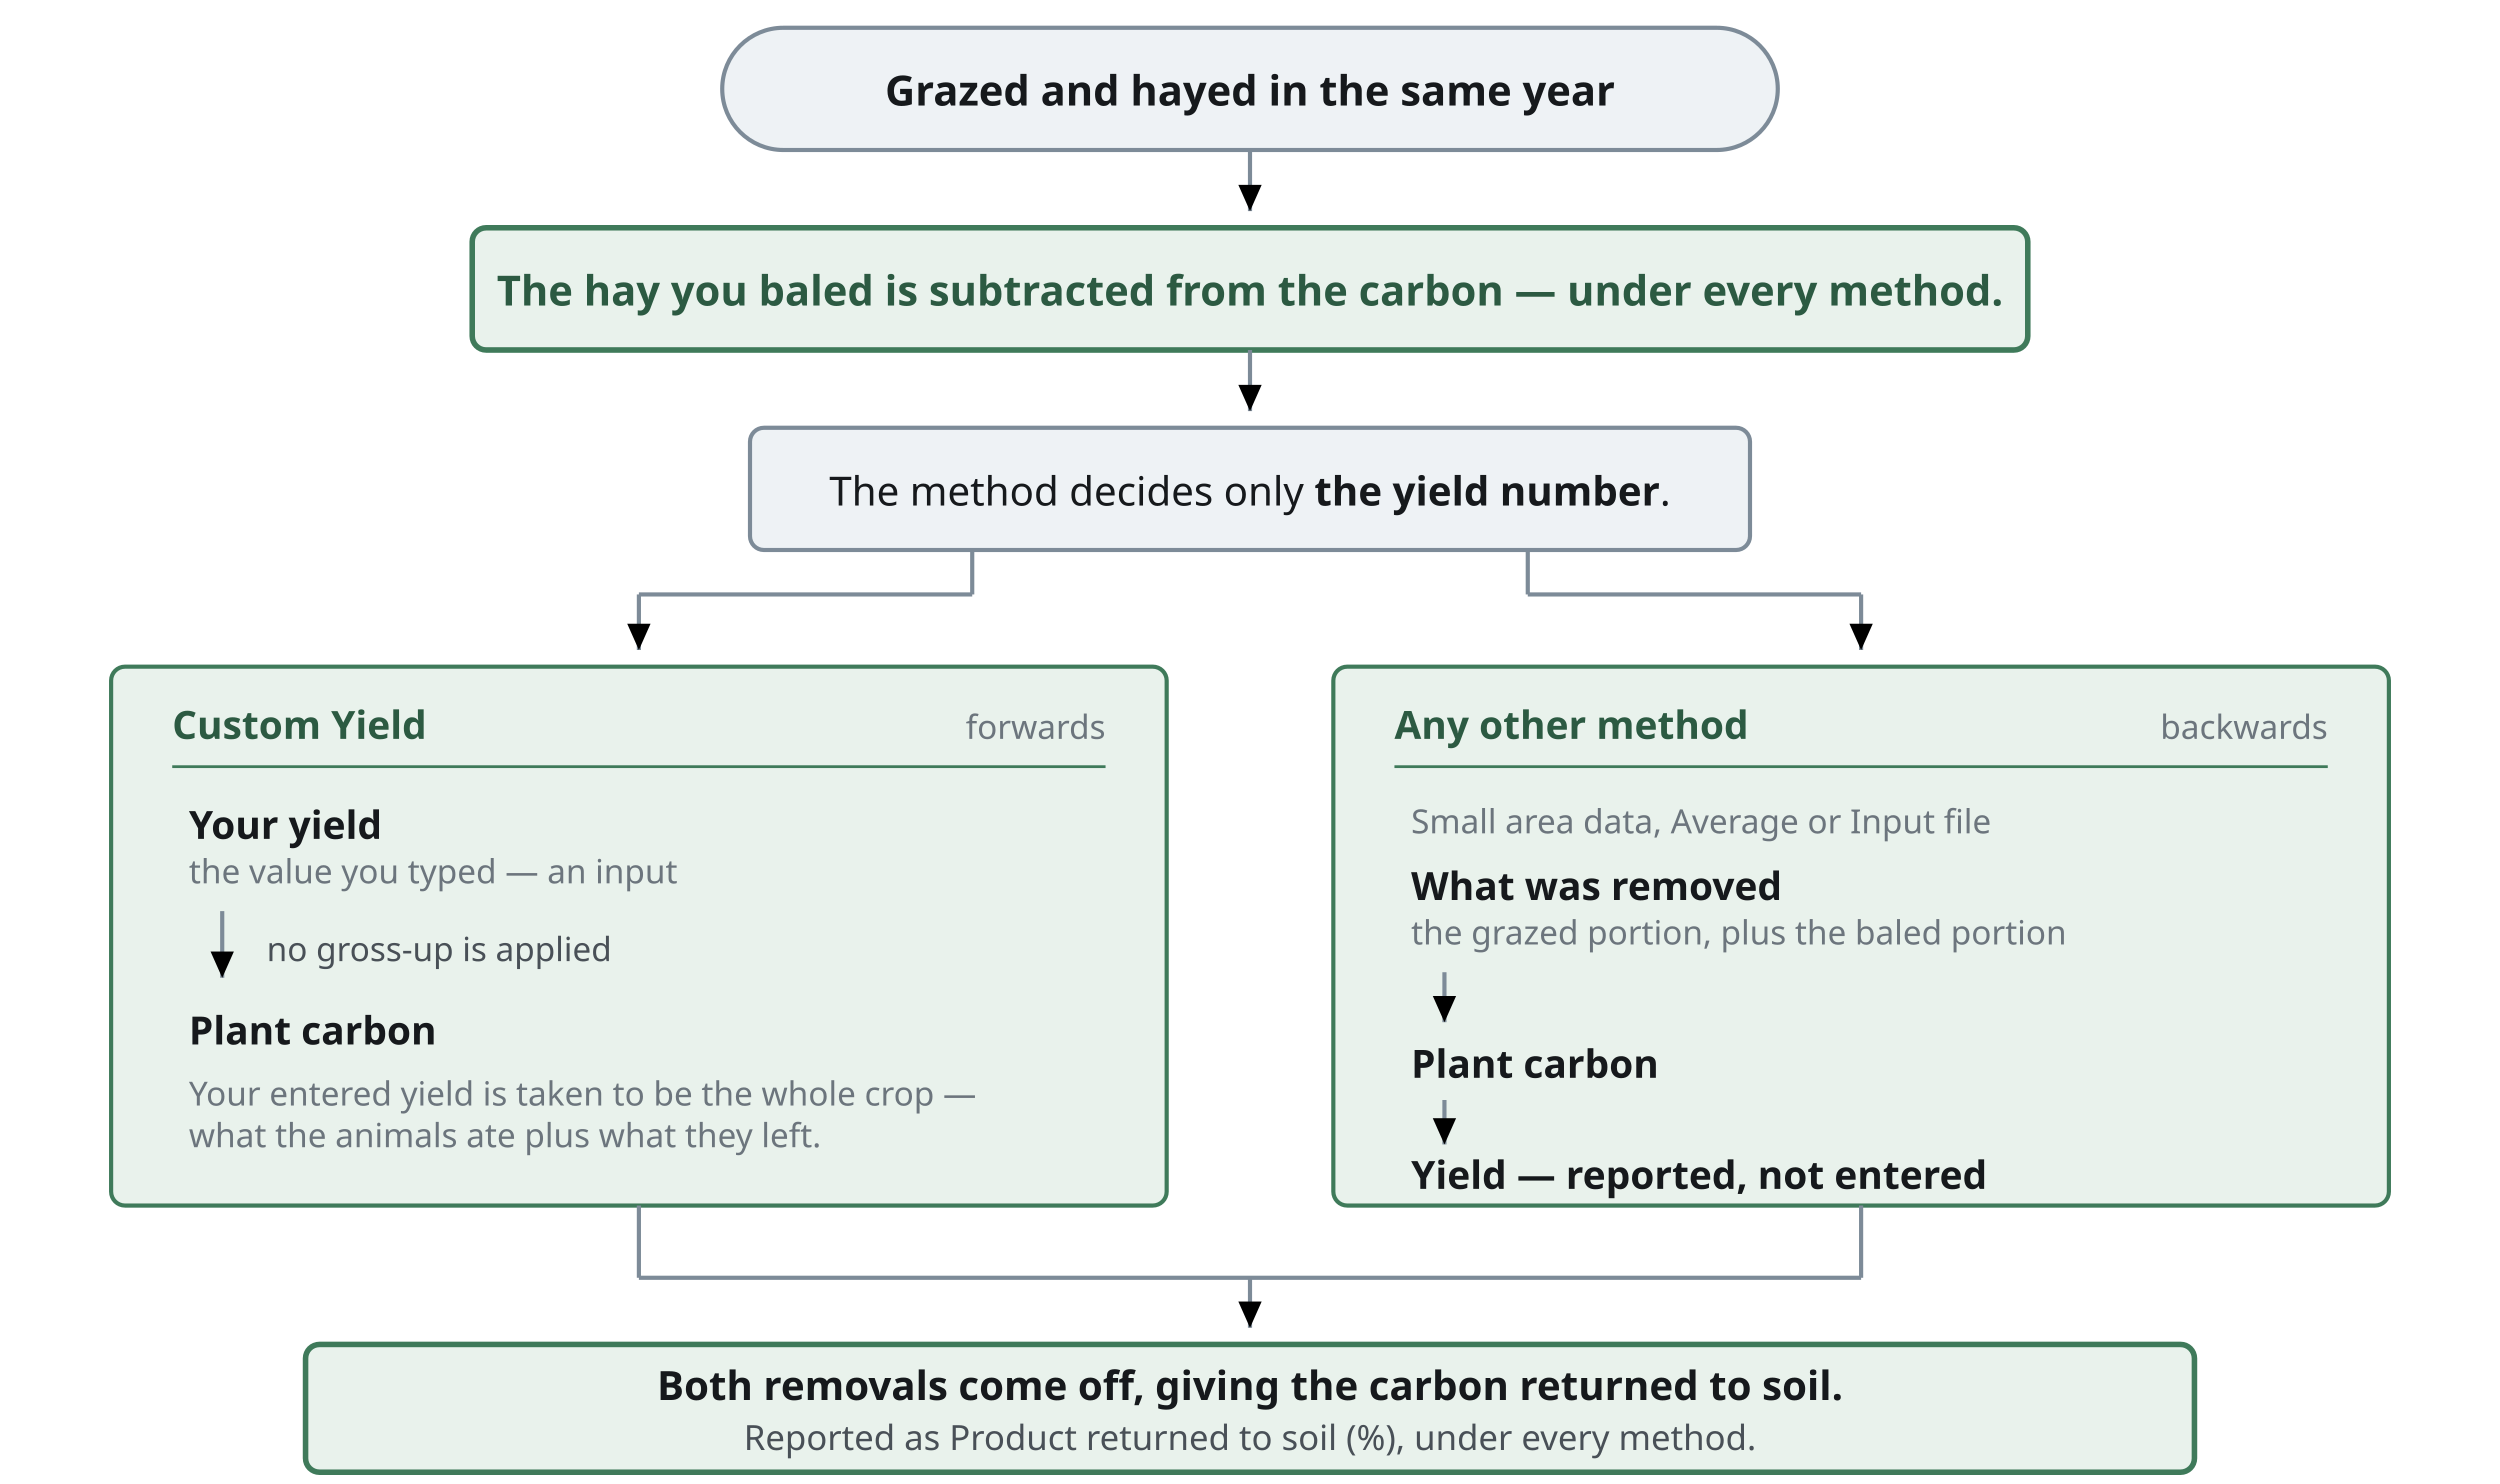
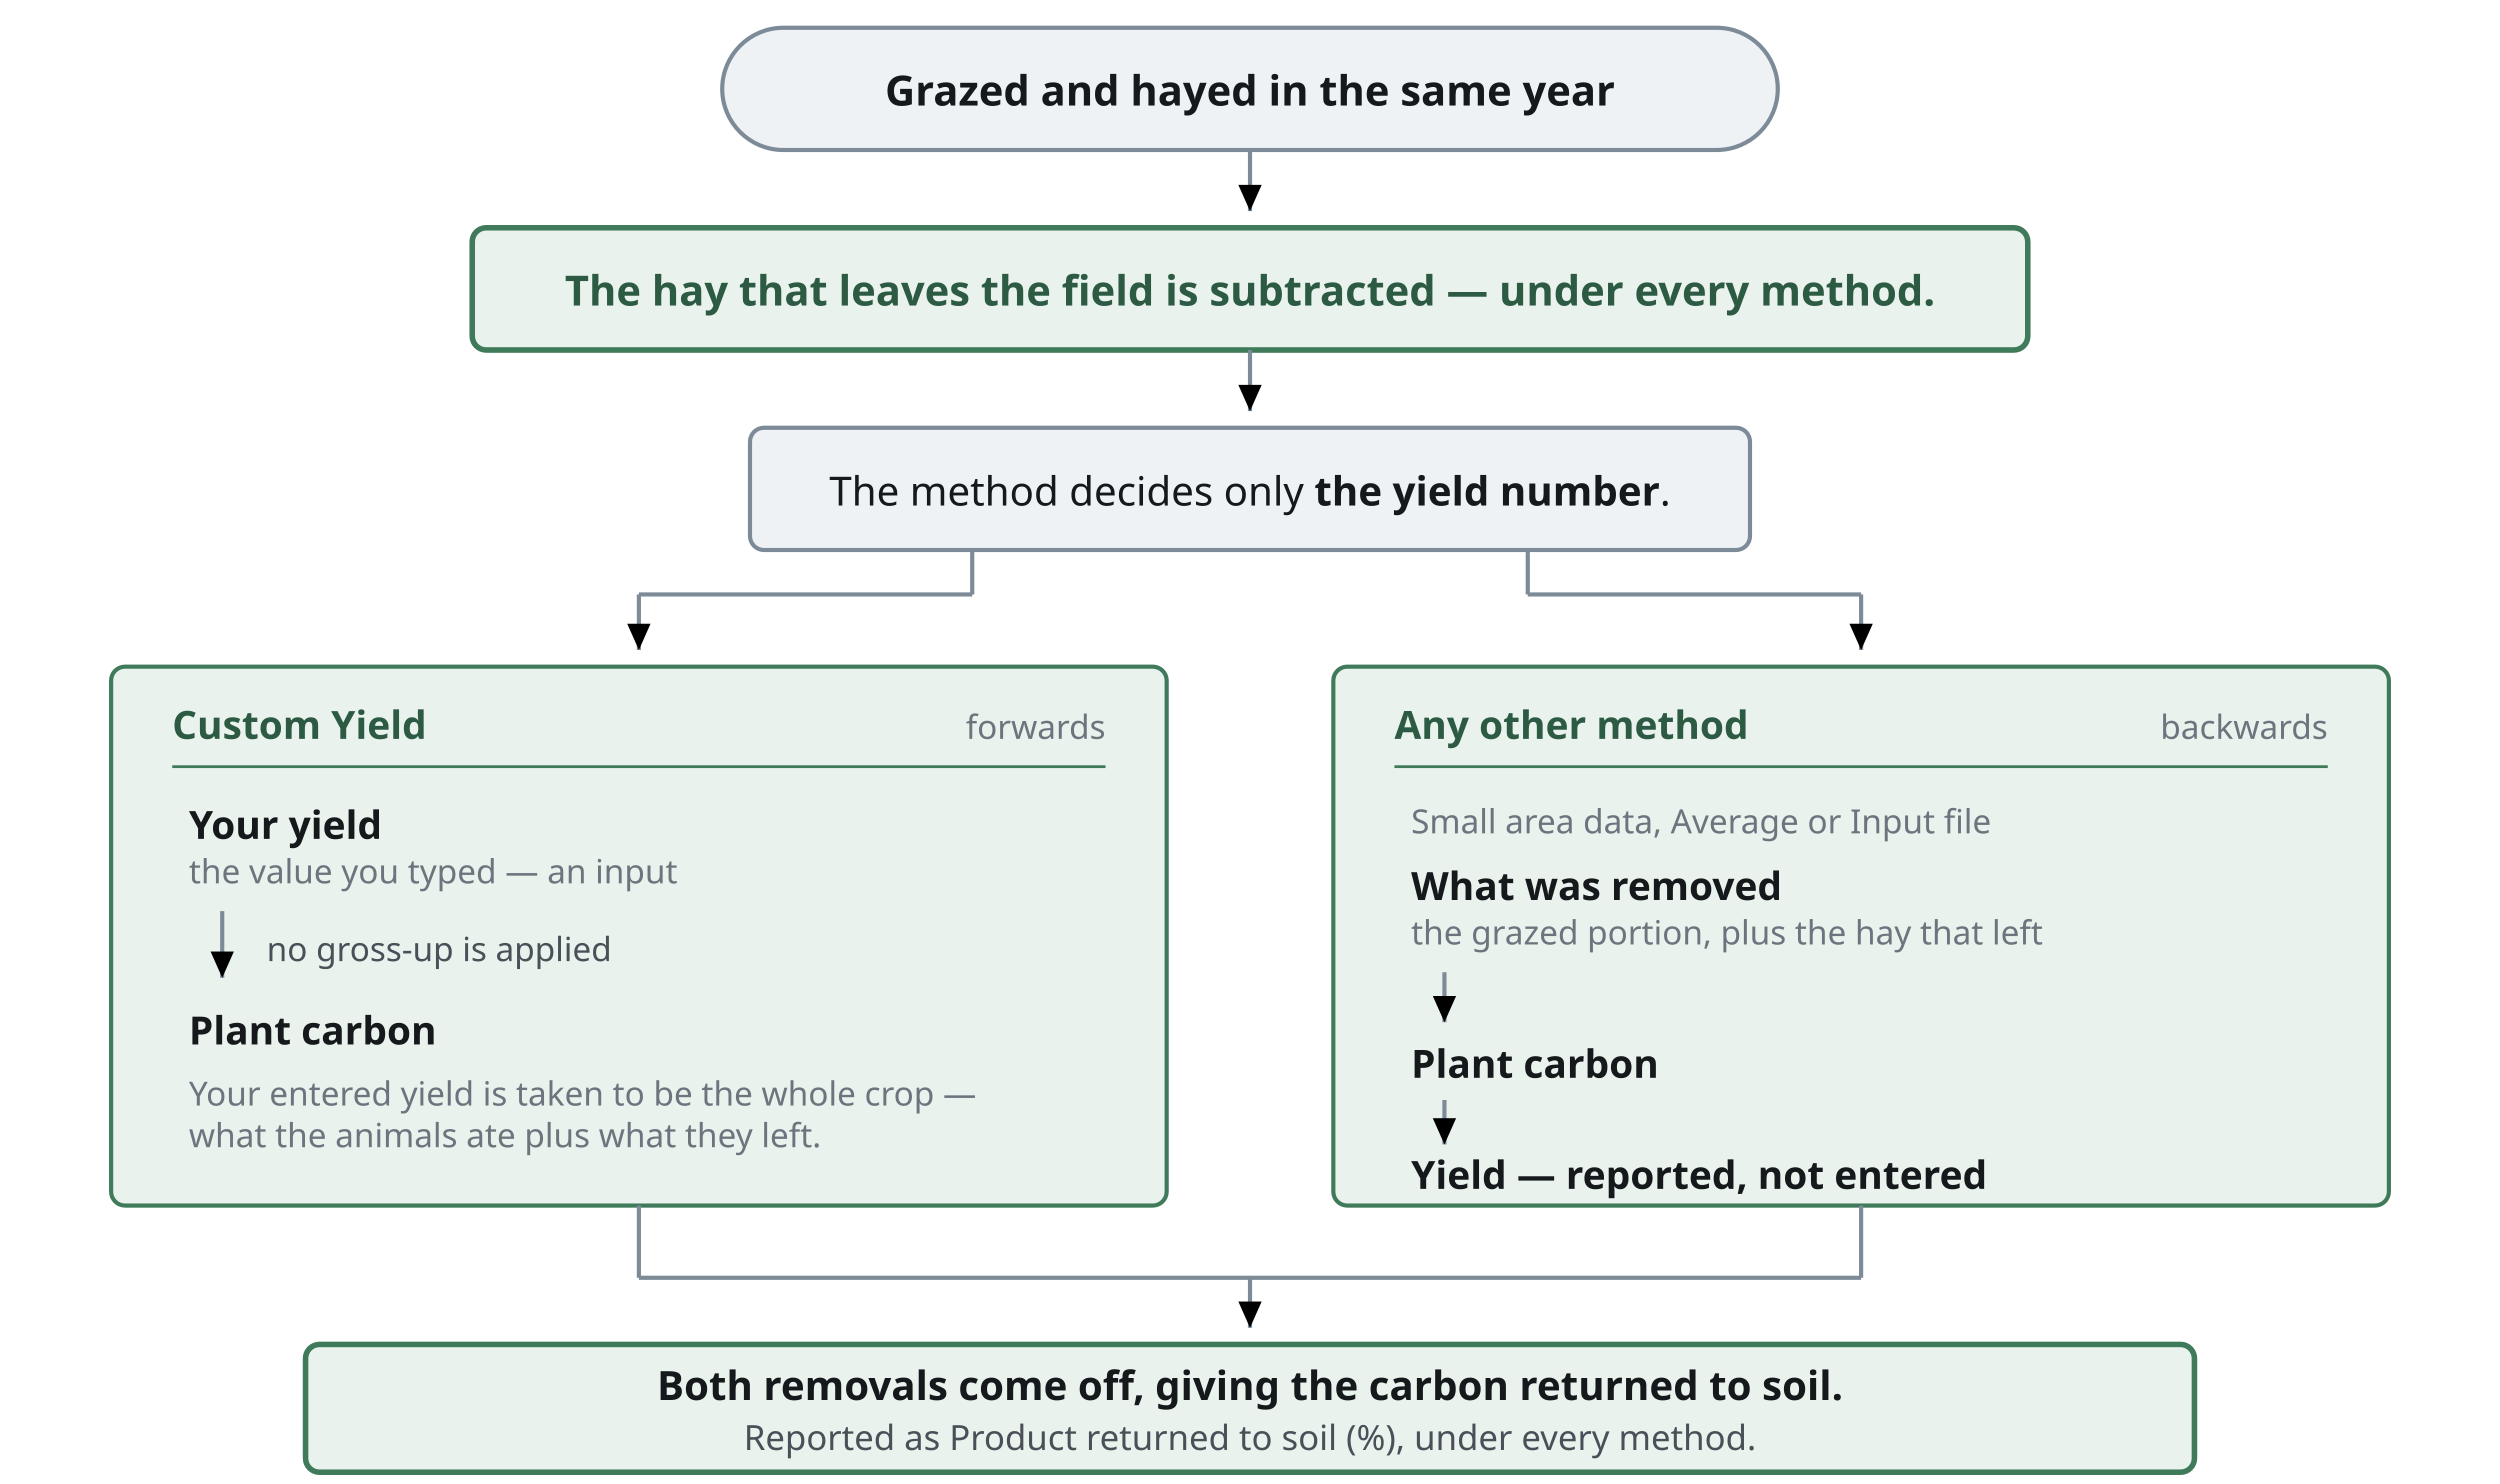
- <svg xmlns="http://www.w3.org/2000/svg" viewBox="0 0 900 534" role="img" aria-label="How a year that was both grazed and hayed is worked out. The hay you baled is subtracted from the carbon under every Yield Assignment Method. The method decides only where the yield number comes from. Under Custom Yield the chain runs forwards: the yield you typed gives the plant carbon, with no gross-up, because the entered yield is already the whole crop. Under any other method it runs backwards: what was removed by grazing and by baling gives the plant carbon, and a yield is then reported back to you. Both paths end at the same step, where both removals are subtracted to give the carbon returned to soil.">
+ <svg xmlns="http://www.w3.org/2000/svg" viewBox="0 0 900 534" role="img" aria-label="How a year that was both grazed and hayed is worked out. The hay that leaves the field is subtracted from the carbon under every Yield Assignment Method; hay fed back to animals on the same farm has not left it. The method decides only where the yield number comes from. Under Custom Yield the chain runs forwards: the yield you typed gives the plant carbon, with no gross-up, because the entered yield is already the whole crop. Under any other method it runs backwards: what was removed by grazing and by baling gives the plant carbon, and a yield is then reported back to you. Both paths end at the same step, where both removals are subtracted to give the carbon returned to soil.">
  <defs>
    <marker id="g5" viewBox="0 0 10 10" refX="9" refY="5" markerWidth="7" markerHeight="7" orient="auto-start-reverse">
      <path d="M0,1 L9,5 L0,9 z" fill="currentColor" />
    </marker>
  </defs>
  <g color="#7d8b98" font-family="Segoe UI, system-ui, sans-serif">
    <rect x="260" y="10" width="380" height="44" rx="22" fill="#eef2f5" stroke="#7d8b98" stroke-width="1.5" />
    <text x="450" y="38" font-size="15" fill="#16191c" text-anchor="middle" font-weight="600">Grazed and hayed in the same year</text>
    <line x1="450" y1="54" x2="450" y2="76" stroke="currentColor" stroke-width="1.5" marker-end="url(#g5)" />
    <rect x="170" y="82" width="560" height="44" rx="5" fill="#e9f2ec" stroke="#3f7a5a" stroke-width="2" />
-     <text x="450" y="110" font-size="15" fill="#2c5a42" text-anchor="middle" font-weight="700">The hay you baled is subtracted from the carbon — under every method.</text>
+     <text x="450" y="110" font-size="15" fill="#2c5a42" text-anchor="middle" font-weight="700">The hay that leaves the field is subtracted — under every method.</text>
    <line x1="450" y1="126" x2="450" y2="148" stroke="currentColor" stroke-width="1.5" marker-end="url(#g5)" />
    <rect x="270" y="154" width="360" height="44" rx="5" fill="#eef2f5" stroke="#7d8b98" stroke-width="1.5" />
    <text x="450" y="182" font-size="14.5" fill="#16191c" text-anchor="middle">The method decides only <tspan font-weight="600">the yield number</tspan>.</text>
    <line x1="350" y1="198" x2="350" y2="214" stroke="currentColor" stroke-width="1.5" />
    <line x1="350" y1="214" x2="230" y2="214" stroke="currentColor" stroke-width="1.5" />
    <line x1="230" y1="214" x2="230" y2="234" stroke="currentColor" stroke-width="1.5" marker-end="url(#g5)" />
    <line x1="550" y1="198" x2="550" y2="214" stroke="currentColor" stroke-width="1.5" />
    <line x1="550" y1="214" x2="670" y2="214" stroke="currentColor" stroke-width="1.5" />
    <line x1="670" y1="214" x2="670" y2="234" stroke="currentColor" stroke-width="1.5" marker-end="url(#g5)" />
    <rect x="40" y="240" width="380" height="194" rx="5" fill="#e9f2ec" stroke="#3f7a5a" stroke-width="1.5" />
    <text x="62" y="266" font-size="14" fill="#2c5a42" font-weight="700">Custom Yield</text>
    <text x="398" y="266" font-size="12" fill="#6c757d" text-anchor="end">forwards</text>
    <line x1="62" y1="276" x2="398" y2="276" stroke="#3f7a5a" stroke-width="1" />
    <text x="68" y="302" font-size="14" fill="#16191c" font-weight="600">Your yield</text>
    <text x="68" y="318" font-size="12" fill="#6c757d">the value you typed — an input</text>
    <line x1="80" y1="328" x2="80" y2="352" stroke="currentColor" stroke-width="1.5" marker-end="url(#g5)" />
    <text x="96" y="346" font-size="12" fill="#495057">no gross-up is applied</text>
    <text x="68" y="376" font-size="14" fill="#16191c" font-weight="600">Plant carbon</text>
    <text x="68" y="398" font-size="12" fill="#6c757d">Your entered yield is taken to be the whole crop —</text>
    <text x="68" y="413" font-size="12" fill="#6c757d">what the animals ate plus what they left.</text>
    <rect x="480" y="240" width="380" height="194" rx="5" fill="#e9f2ec" stroke="#3f7a5a" stroke-width="1.5" />
    <text x="502" y="266" font-size="14" fill="#2c5a42" font-weight="700">Any other method</text>
    <text x="838" y="266" font-size="12" fill="#6c757d" text-anchor="end">backwards</text>
    <line x1="502" y1="276" x2="838" y2="276" stroke="#3f7a5a" stroke-width="1" />
    <text x="508" y="300" font-size="12" fill="#6c757d">Small area data, Average or Input file</text>
    <text x="508" y="324" font-size="14" fill="#16191c" font-weight="600">What was removed</text>
-     <text x="508" y="340" font-size="12" fill="#6c757d">the grazed portion, plus the baled portion</text>
+     <text x="508" y="340" font-size="12" fill="#6c757d">the grazed portion, plus the hay that left</text>
    <line x1="520" y1="350" x2="520" y2="368" stroke="currentColor" stroke-width="1.5" marker-end="url(#g5)" />
    <text x="508" y="388" font-size="14" fill="#16191c" font-weight="600">Plant carbon</text>
    <line x1="520" y1="396" x2="520" y2="412" stroke="currentColor" stroke-width="1.5" marker-end="url(#g5)" />
    <text x="508" y="428" font-size="14" fill="#16191c" font-weight="600">Yield — reported, not entered</text>
    <line x1="230" y1="434" x2="230" y2="460" stroke="currentColor" stroke-width="1.5" />
    <line x1="230" y1="460" x2="450" y2="460" stroke="currentColor" stroke-width="1.5" />
    <line x1="670" y1="434" x2="670" y2="460" stroke="currentColor" stroke-width="1.5" />
    <line x1="670" y1="460" x2="450" y2="460" stroke="currentColor" stroke-width="1.5" />
    <line x1="450" y1="460" x2="450" y2="478" stroke="currentColor" stroke-width="1.5" marker-end="url(#g5)" />
    <rect x="110" y="484" width="680" height="46" rx="5" fill="#e9f2ec" stroke="#3f7a5a" stroke-width="2" />
    <text x="450" y="504" font-size="14.5" fill="#16191c" text-anchor="middle" font-weight="600">Both removals come off, giving the carbon returned to soil.</text>
    <text x="450" y="522" font-size="12.5" fill="#495057" text-anchor="middle">Reported as Product returned to soil (%), under every method.</text>
  </g>
</svg>
